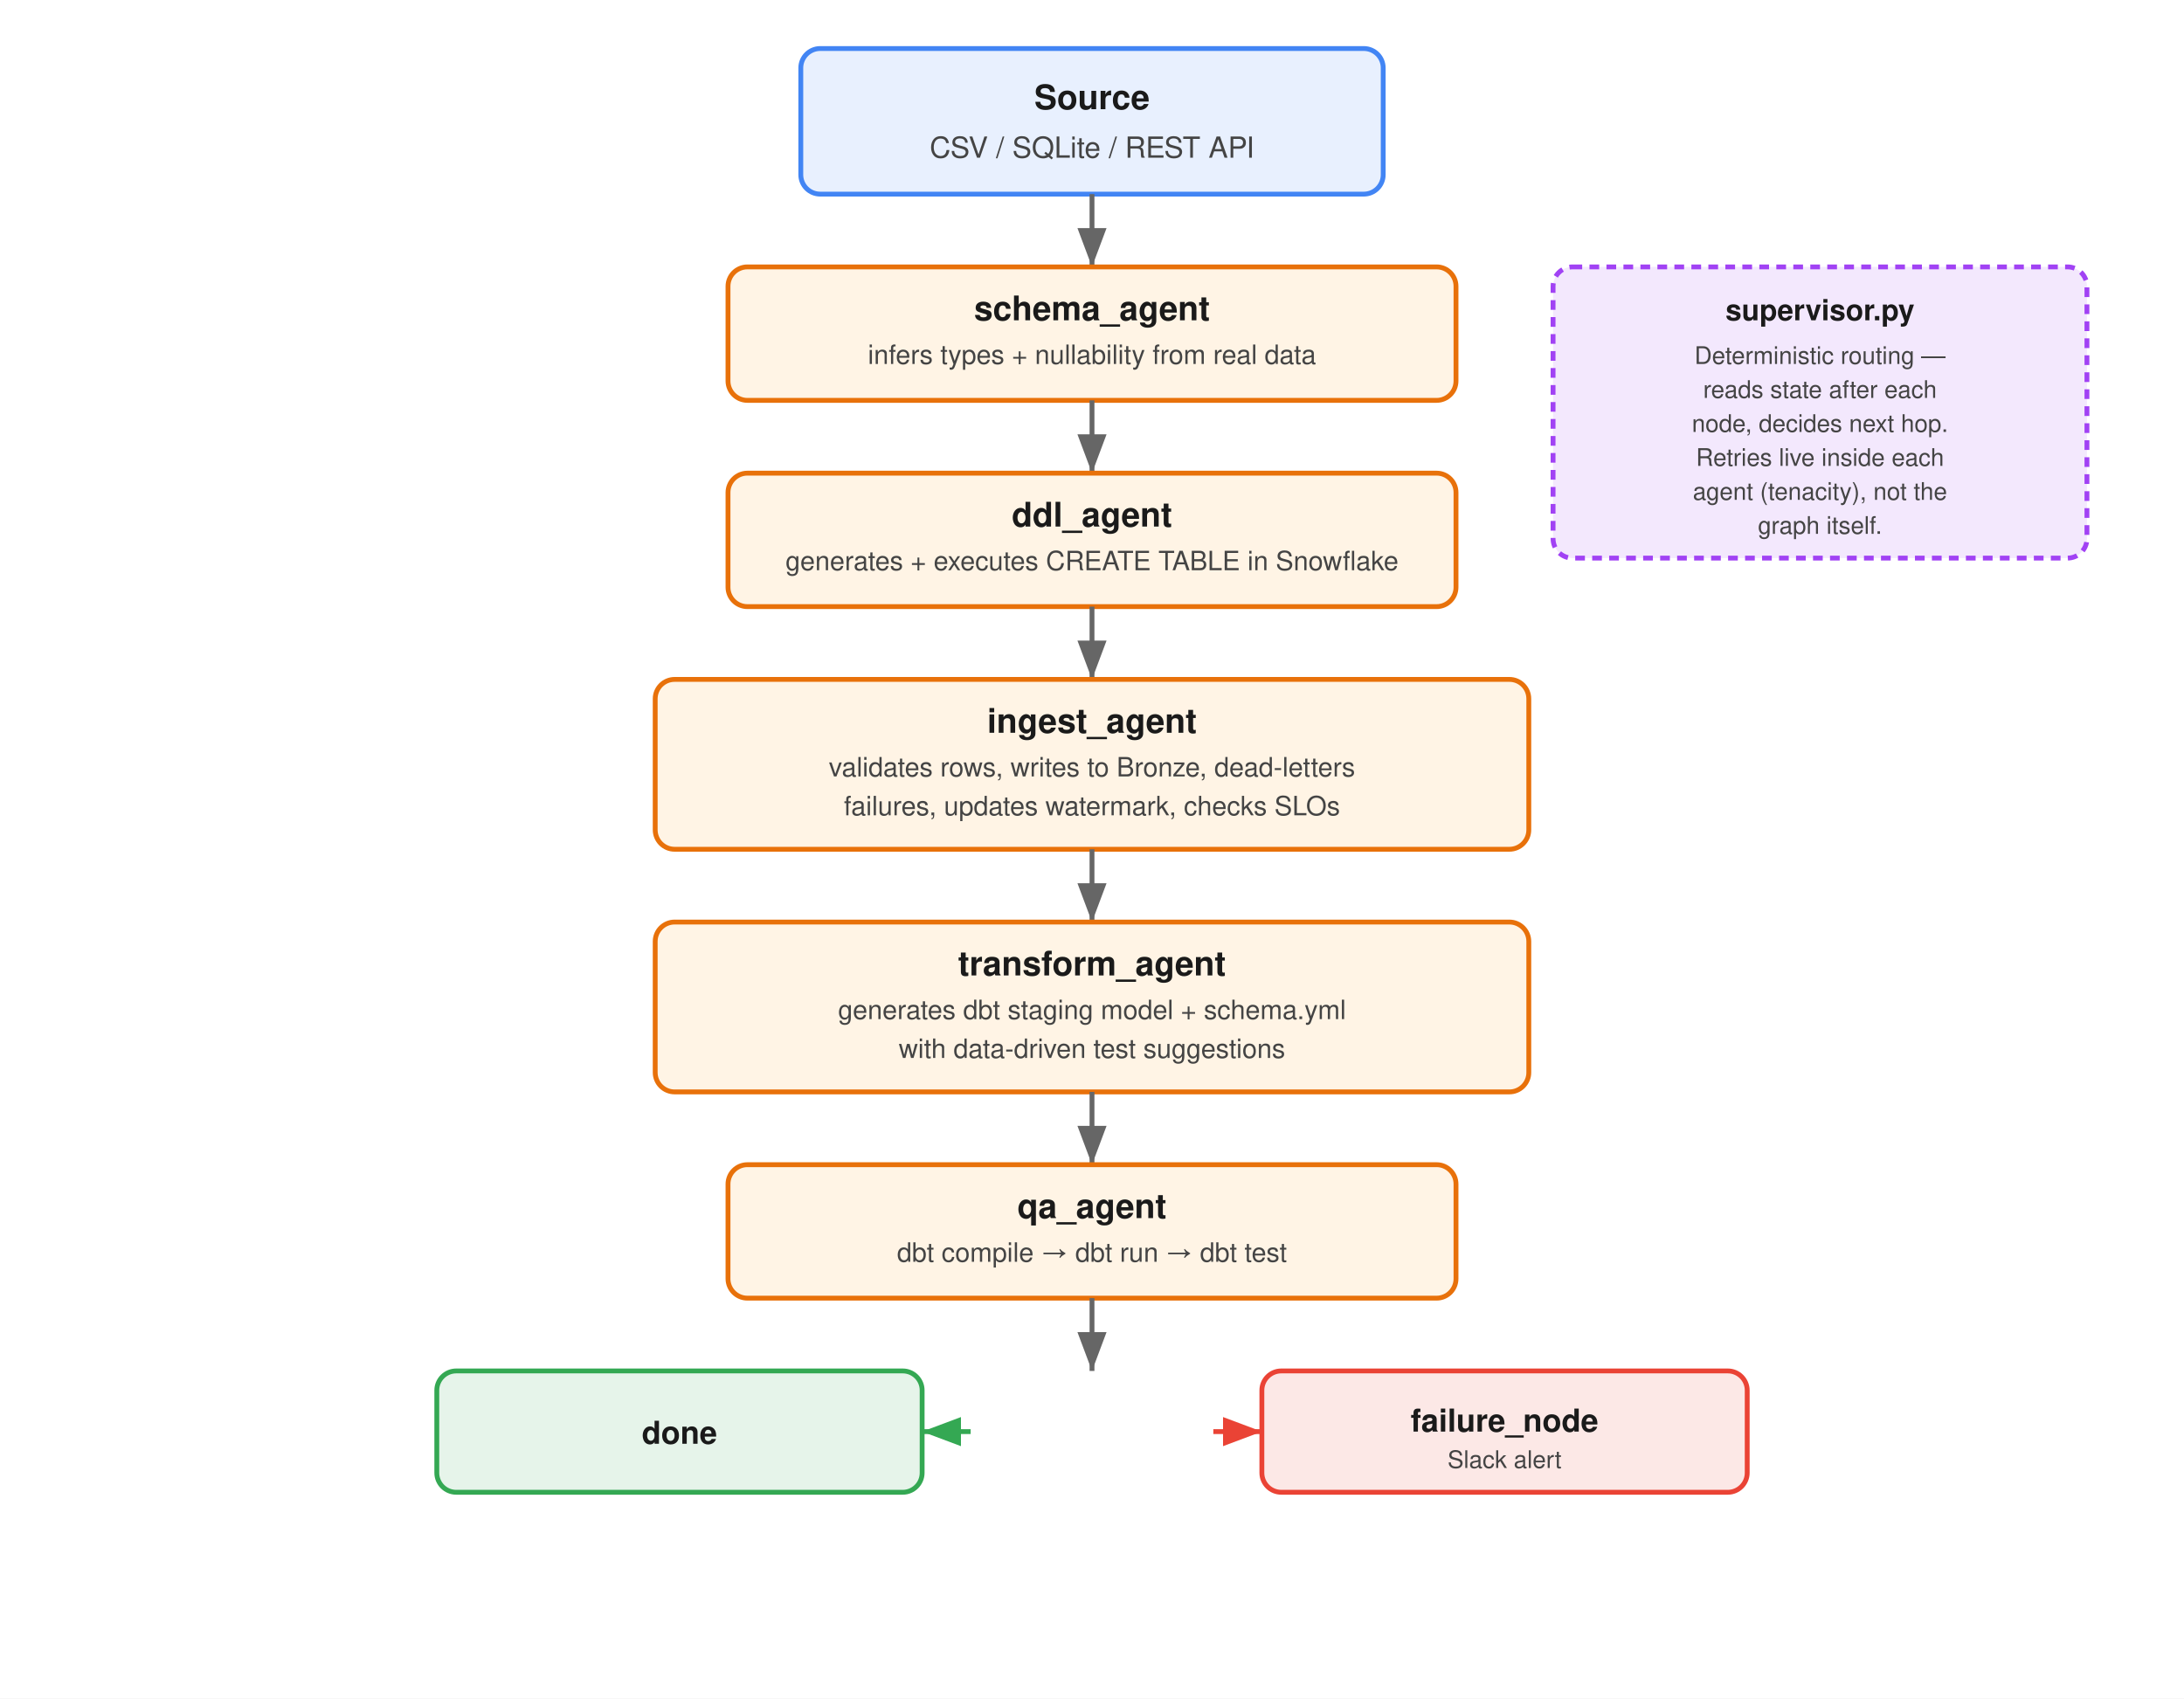
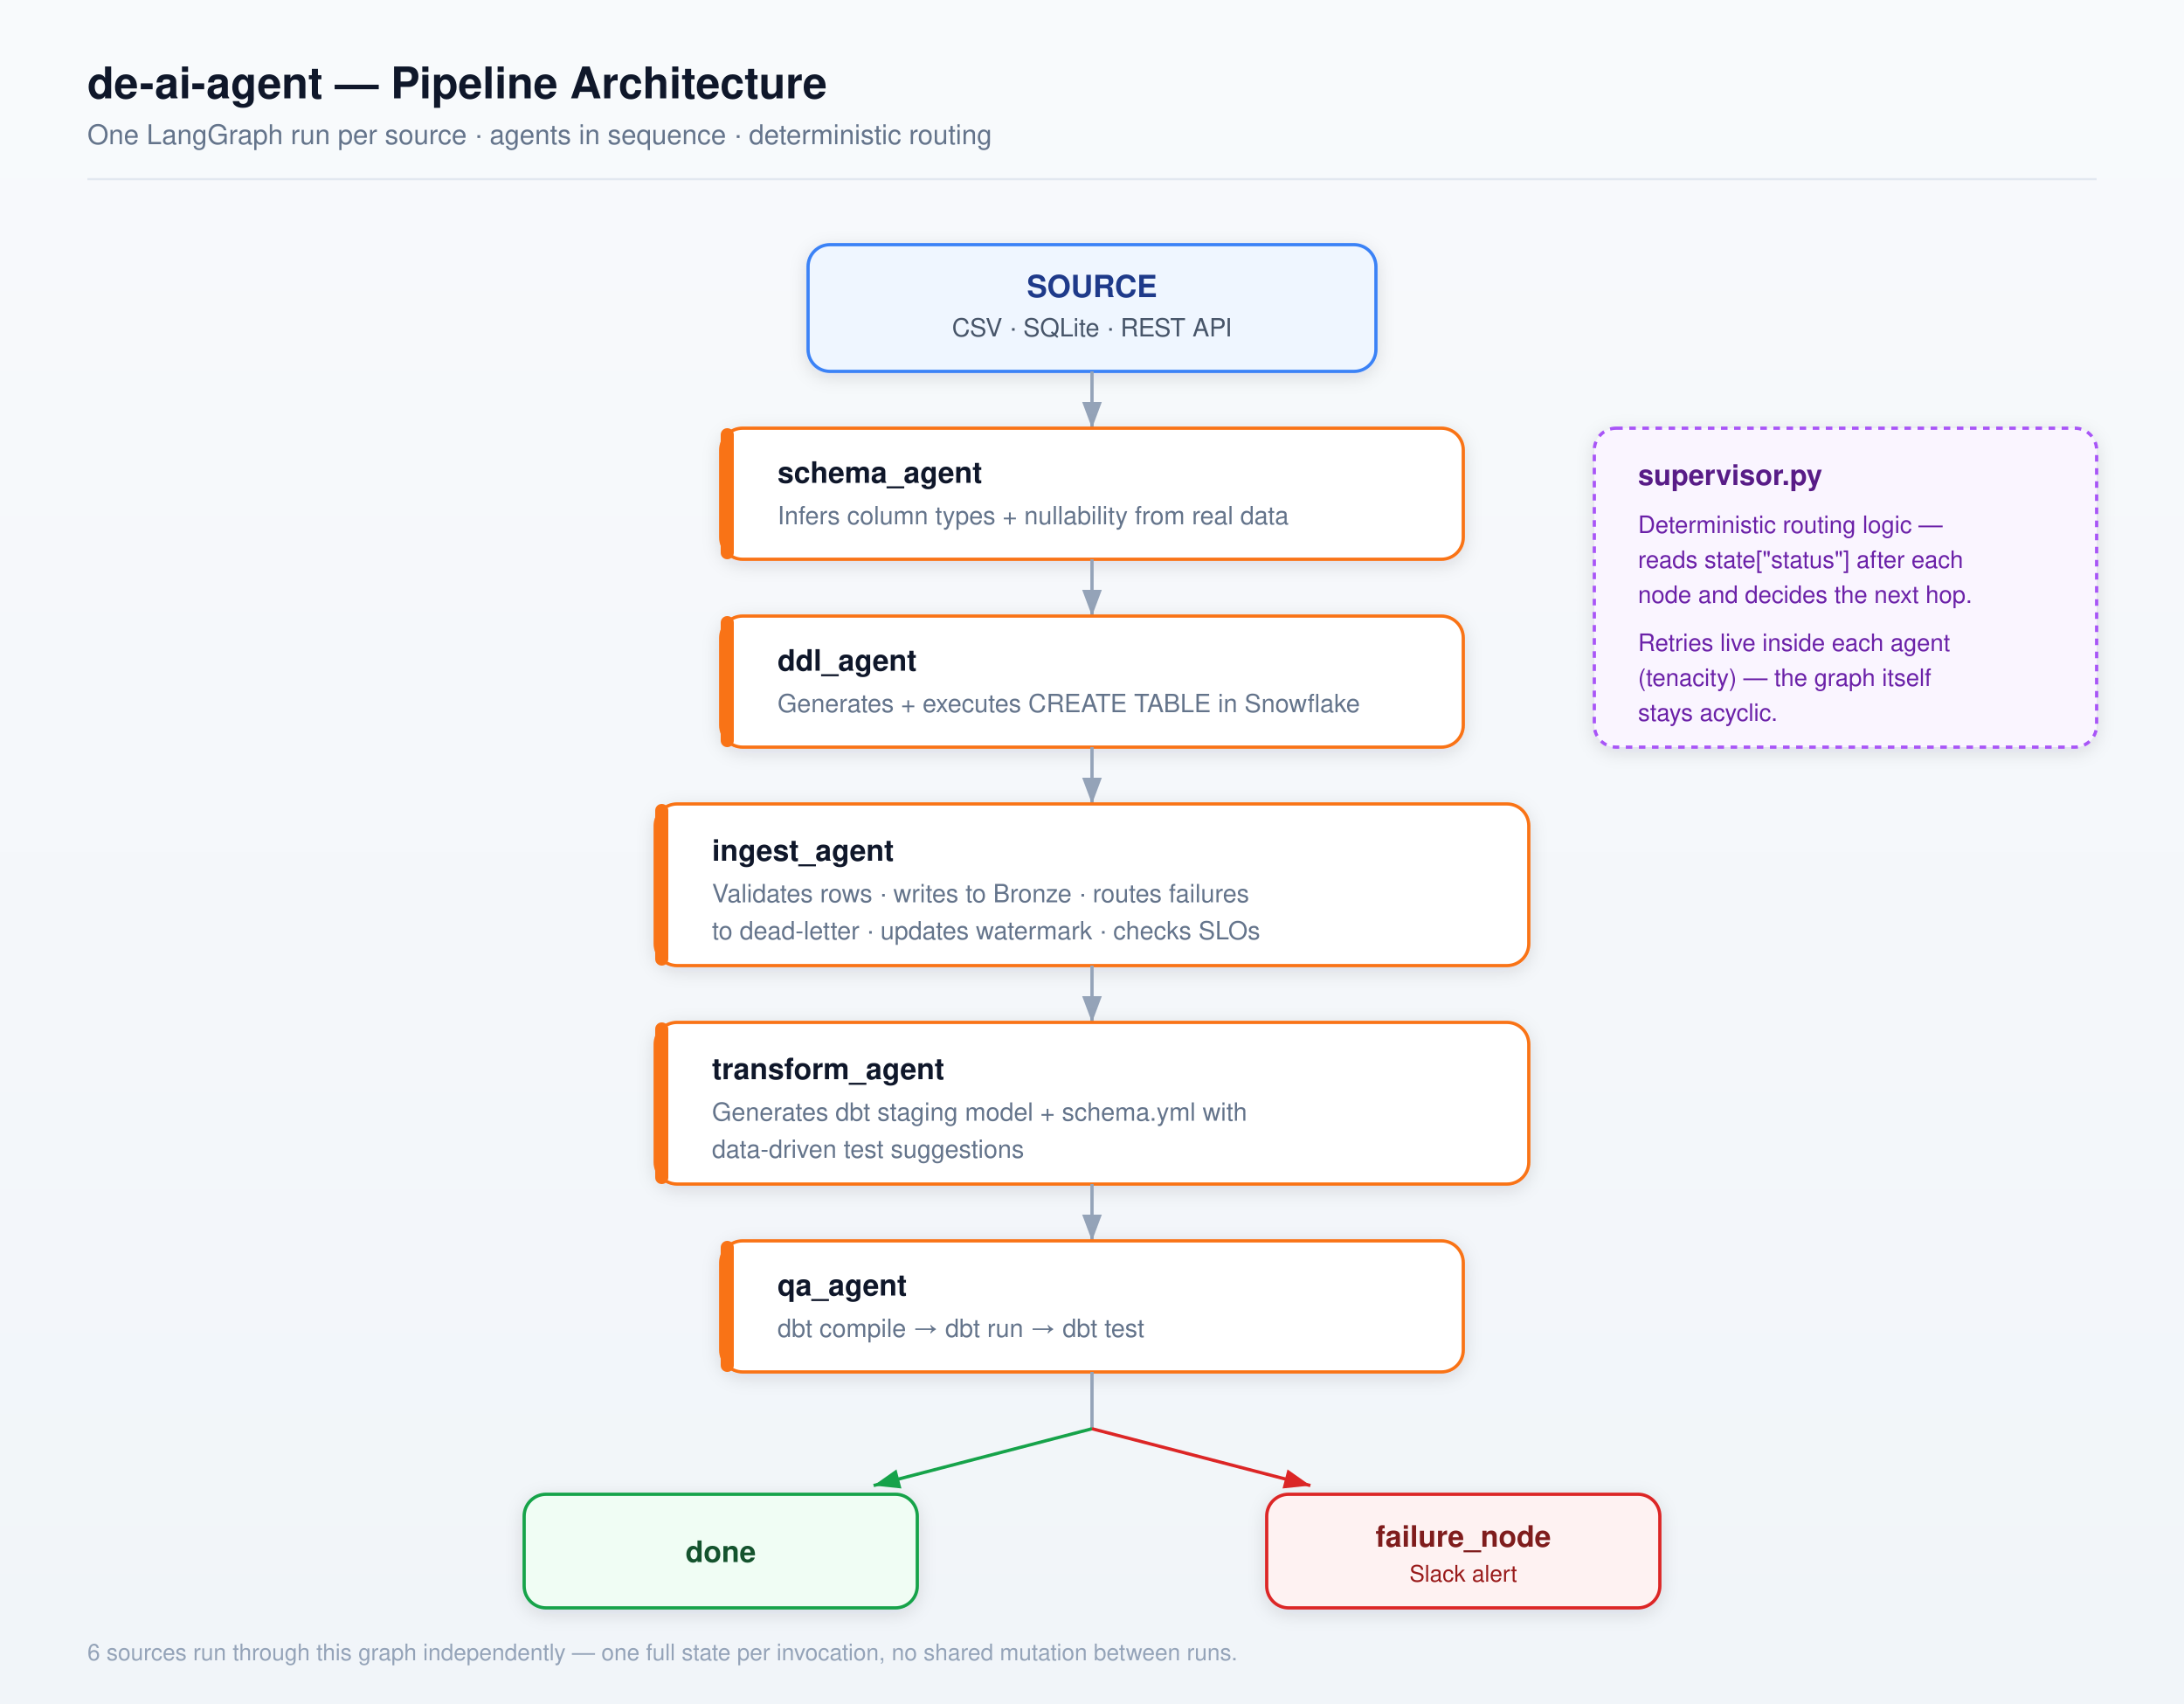
- <svg xmlns="http://www.w3.org/2000/svg" viewBox="0 0 900 700" font-family="Helvetica, Arial, sans-serif">
-   <rect width="900" height="700" fill="#ffffff" />
-   <rect x="330" y="20" width="240" height="60" rx="8" fill="#e8f0fe" stroke="#4285f4" stroke-width="2" />
-   <text x="450" y="45" text-anchor="middle" font-size="14" font-weight="bold" fill="#1a1a1a">Source</text>
-   <text x="450" y="65" text-anchor="middle" font-size="12" fill="#444">CSV / SQLite / REST API</text>
-   <line x1="450" y1="80" x2="450" y2="110" stroke="#666" stroke-width="2" marker-end="url(#arrow)" />
-   <rect x="300" y="110" width="300" height="55" rx="8" fill="#fff4e5" stroke="#e8710a" stroke-width="2" />
-   <text x="450" y="132" text-anchor="middle" font-size="14" font-weight="bold" fill="#1a1a1a">schema_agent</text>
-   <text x="450" y="150" text-anchor="middle" font-size="11" fill="#444">infers types + nullability from real data</text>
-   <line x1="450" y1="165" x2="450" y2="195" stroke="#666" stroke-width="2" marker-end="url(#arrow)" />
-   <rect x="300" y="195" width="300" height="55" rx="8" fill="#fff4e5" stroke="#e8710a" stroke-width="2" />
-   <text x="450" y="217" text-anchor="middle" font-size="14" font-weight="bold" fill="#1a1a1a">ddl_agent</text>
-   <text x="450" y="235" text-anchor="middle" font-size="11" fill="#444">generates + executes CREATE TABLE in Snowflake</text>
-   <line x1="450" y1="250" x2="450" y2="280" stroke="#666" stroke-width="2" marker-end="url(#arrow)" />
-   <rect x="270" y="280" width="360" height="70" rx="8" fill="#fff4e5" stroke="#e8710a" stroke-width="2" />
-   <text x="450" y="302" text-anchor="middle" font-size="14" font-weight="bold" fill="#1a1a1a">ingest_agent</text>
-   <text x="450" y="320" text-anchor="middle" font-size="11" fill="#444">validates rows, writes to Bronze, dead-letters</text>
-   <text x="450" y="336" text-anchor="middle" font-size="11" fill="#444">failures, updates watermark, checks SLOs</text>
-   <line x1="450" y1="350" x2="450" y2="380" stroke="#666" stroke-width="2" marker-end="url(#arrow)" />
-   <rect x="270" y="380" width="360" height="70" rx="8" fill="#fff4e5" stroke="#e8710a" stroke-width="2" />
-   <text x="450" y="402" text-anchor="middle" font-size="14" font-weight="bold" fill="#1a1a1a">transform_agent</text>
-   <text x="450" y="420" text-anchor="middle" font-size="11" fill="#444">generates dbt staging model + schema.yml</text>
-   <text x="450" y="436" text-anchor="middle" font-size="11" fill="#444">with data-driven test suggestions</text>
-   <line x1="450" y1="450" x2="450" y2="480" stroke="#666" stroke-width="2" marker-end="url(#arrow)" />
-   <rect x="300" y="480" width="300" height="55" rx="8" fill="#fff4e5" stroke="#e8710a" stroke-width="2" />
-   <text x="450" y="502" text-anchor="middle" font-size="14" font-weight="bold" fill="#1a1a1a">qa_agent</text>
-   <text x="450" y="520" text-anchor="middle" font-size="11" fill="#444">dbt compile → dbt run → dbt test</text>
-   <line x1="450" y1="535" x2="450" y2="565" stroke="#666" stroke-width="2" marker-end="url(#arrow)" />
-   <rect x="180" y="565" width="200" height="50" rx="8" fill="#e6f4ea" stroke="#34a853" stroke-width="2" />
-   <text x="280" y="595" text-anchor="middle" font-size="13" font-weight="bold" fill="#1a1a1a">done</text>
-   <rect x="520" y="565" width="200" height="50" rx="8" fill="#fce8e6" stroke="#ea4335" stroke-width="2" />
-   <text x="620" y="590" text-anchor="middle" font-size="13" font-weight="bold" fill="#1a1a1a">failure_node</text>
-   <text x="620" y="605" text-anchor="middle" font-size="10" fill="#444">Slack alert</text>
-   <line x1="400" y1="590" x2="380" y2="590" stroke="#34a853" stroke-width="2" marker-end="url(#arrowg)" />
-   <line x1="500" y1="590" x2="520" y2="590" stroke="#ea4335" stroke-width="2" marker-end="url(#arrowr)" />
-   <rect x="640" y="110" width="220" height="120" rx="8" fill="#f3e8fd" stroke="#a142f4" stroke-width="2" stroke-dasharray="4,3" />
-   <text x="750" y="132" text-anchor="middle" font-size="12" font-weight="bold" fill="#1a1a1a">supervisor.py</text>
-   <text x="750" y="150" text-anchor="middle" font-size="10" fill="#444">Deterministic routing —</text>
-   <text x="750" y="164" text-anchor="middle" font-size="10" fill="#444">reads state after each</text>
-   <text x="750" y="178" text-anchor="middle" font-size="10" fill="#444">node, decides next hop.</text>
-   <text x="750" y="192" text-anchor="middle" font-size="10" fill="#444">Retries live inside each</text>
-   <text x="750" y="206" text-anchor="middle" font-size="10" fill="#444">agent (tenacity), not the</text>
-   <text x="750" y="220" text-anchor="middle" font-size="10" fill="#444">graph itself.</text>
+ <svg xmlns="http://www.w3.org/2000/svg" viewBox="0 0 1000 780" font-family="'Segoe UI', Helvetica, Arial, sans-serif">
  <defs>
+     <filter id="shadow" x="-20%" y="-20%" width="140%" height="140%">
+       <feDropShadow dx="0" dy="2" stdDeviation="4" flood-color="#0f172a" flood-opacity="0.12" />
+     </filter>
    <marker id="arrow" markerWidth="10" markerHeight="10" refX="8" refY="3" orient="auto">
-       <path d="M0,0 L8,3 L0,6 Z" fill="#666" />
+       <path d="M0,0 L8,3 L0,6 Z" fill="#94a3b8" />
    </marker>
    <marker id="arrowg" markerWidth="10" markerHeight="10" refX="8" refY="3" orient="auto">
-       <path d="M0,0 L8,3 L0,6 Z" fill="#34a853" />
+       <path d="M0,0 L8,3 L0,6 Z" fill="#16a34a" />
    </marker>
    <marker id="arrowr" markerWidth="10" markerHeight="10" refX="8" refY="3" orient="auto">
-       <path d="M0,0 L8,3 L0,6 Z" fill="#ea4335" />
+       <path d="M0,0 L8,3 L0,6 Z" fill="#dc2626" />
    </marker>
+     <linearGradient id="bg" x1="0" y1="0" x2="0" y2="1">
+       <stop offset="0" stop-color="#f8fafc" />
+       <stop offset="1" stop-color="#f1f5f9" />
+     </linearGradient>
  </defs>
+   <rect width="1000" height="780" fill="url(#bg)" />
+   <text x="40" y="45" font-size="20" font-weight="700" fill="#0f172a">de-ai-agent — Pipeline Architecture</text>
+   <text x="40" y="66" font-size="12.5" fill="#64748b">One LangGraph run per source · agents in sequence · deterministic routing</text>
+   <line x1="40" y1="82" x2="960" y2="82" stroke="#e2e8f0" stroke-width="1" />
+   <rect x="370" y="112" width="260" height="58" rx="10" fill="#eff6ff" stroke="#3b82f6" stroke-width="1.5" filter="url(#shadow)" />
+   <text x="500" y="136" text-anchor="middle" font-size="14" font-weight="700" fill="#1e3a8a">SOURCE</text>
+   <text x="500" y="154" text-anchor="middle" font-size="11.5" fill="#475569">CSV · SQLite · REST API</text>
+   <line x1="500" y1="170" x2="500" y2="196" stroke="#94a3b8" stroke-width="1.5" marker-end="url(#arrow)" />
+   <g>
+     <rect x="330" y="196" width="340" height="60" rx="10" fill="#ffffff" stroke="#f97316" stroke-width="1.5" filter="url(#shadow)" />
+     <rect x="330" y="196" width="6" height="60" rx="3" fill="#f97316" />
+     <text x="356" y="221" font-size="13.5" font-weight="700" fill="#0f172a">schema_agent</text>
+     <text x="356" y="240" font-size="11.5" fill="#64748b">Infers column types + nullability from real data</text>
+   </g>
+   <line x1="500" y1="256" x2="500" y2="282" stroke="#94a3b8" stroke-width="1.5" marker-end="url(#arrow)" />
+   <g>
+     <rect x="330" y="282" width="340" height="60" rx="10" fill="#ffffff" stroke="#f97316" stroke-width="1.5" filter="url(#shadow)" />
+     <rect x="330" y="282" width="6" height="60" rx="3" fill="#f97316" />
+     <text x="356" y="307" font-size="13.5" font-weight="700" fill="#0f172a">ddl_agent</text>
+     <text x="356" y="326" font-size="11.5" fill="#64748b">Generates + executes CREATE TABLE in Snowflake</text>
+   </g>
+   <line x1="500" y1="342" x2="500" y2="368" stroke="#94a3b8" stroke-width="1.5" marker-end="url(#arrow)" />
+   <g>
+     <rect x="300" y="368" width="400" height="74" rx="10" fill="#ffffff" stroke="#f97316" stroke-width="1.5" filter="url(#shadow)" />
+     <rect x="300" y="368" width="6" height="74" rx="3" fill="#f97316" />
+     <text x="326" y="394" font-size="13.5" font-weight="700" fill="#0f172a">ingest_agent</text>
+     <text x="326" y="413" font-size="11.5" fill="#64748b">Validates rows · writes to Bronze · routes failures</text>
+     <text x="326" y="430" font-size="11.5" fill="#64748b">to dead-letter · updates watermark · checks SLOs</text>
+   </g>
+   <line x1="500" y1="442" x2="500" y2="468" stroke="#94a3b8" stroke-width="1.5" marker-end="url(#arrow)" />
+   <g>
+     <rect x="300" y="468" width="400" height="74" rx="10" fill="#ffffff" stroke="#f97316" stroke-width="1.5" filter="url(#shadow)" />
+     <rect x="300" y="468" width="6" height="74" rx="3" fill="#f97316" />
+     <text x="326" y="494" font-size="13.5" font-weight="700" fill="#0f172a">transform_agent</text>
+     <text x="326" y="513" font-size="11.5" fill="#64748b">Generates dbt staging model + schema.yml with</text>
+     <text x="326" y="530" font-size="11.5" fill="#64748b">data-driven test suggestions</text>
+   </g>
+   <line x1="500" y1="542" x2="500" y2="568" stroke="#94a3b8" stroke-width="1.5" marker-end="url(#arrow)" />
+   <g>
+     <rect x="330" y="568" width="340" height="60" rx="10" fill="#ffffff" stroke="#f97316" stroke-width="1.5" filter="url(#shadow)" />
+     <rect x="330" y="568" width="6" height="60" rx="3" fill="#f97316" />
+     <text x="356" y="593" font-size="13.5" font-weight="700" fill="#0f172a">qa_agent</text>
+     <text x="356" y="612" font-size="11.5" fill="#64748b">dbt compile → dbt run → dbt test</text>
+   </g>
+   <line x1="500" y1="628" x2="500" y2="654" stroke="#94a3b8" stroke-width="1.5" />
+   <line x1="500" y1="654" x2="400" y2="680" stroke="#16a34a" stroke-width="1.5" marker-end="url(#arrowg)" />
+   <line x1="500" y1="654" x2="600" y2="680" stroke="#dc2626" stroke-width="1.5" marker-end="url(#arrowr)" />
+   <rect x="240" y="684" width="180" height="52" rx="10" fill="#f0fdf4" stroke="#16a34a" stroke-width="1.5" filter="url(#shadow)" />
+   <text x="330" y="715" text-anchor="middle" font-size="13.5" font-weight="700" fill="#14532d">done</text>
+   <rect x="580" y="684" width="180" height="52" rx="10" fill="#fef2f2" stroke="#dc2626" stroke-width="1.5" filter="url(#shadow)" />
+   <text x="670" y="708" text-anchor="middle" font-size="13.5" font-weight="700" fill="#7f1d1d">failure_node</text>
+   <text x="670" y="724" text-anchor="middle" font-size="10.5" fill="#991b1b">Slack alert</text>
+   <rect x="730" y="196" width="230" height="146" rx="10" fill="#faf5ff" stroke="#a855f7" stroke-width="1.5" stroke-dasharray="3,3" filter="url(#shadow)" />
+   <text x="750" y="222" font-size="13" font-weight="700" fill="#581c87">supervisor.py</text>
+   <text x="750" y="244" font-size="11" fill="#6b21a8">Deterministic routing logic —</text>
+   <text x="750" y="260" font-size="11" fill="#6b21a8">reads state["status"] after each</text>
+   <text x="750" y="276" font-size="11" fill="#6b21a8">node and decides the next hop.</text>
+   <text x="750" y="298" font-size="11" fill="#6b21a8">Retries live inside each agent</text>
+   <text x="750" y="314" font-size="11" fill="#6b21a8">(tenacity) — the graph itself</text>
+   <text x="750" y="330" font-size="11" fill="#6b21a8">stays acyclic.</text>
+   <text x="40" y="760" font-size="10.5" fill="#94a3b8">6 sources run through this graph independently — one full state per invocation, no shared mutation between runs.</text>
</svg>
